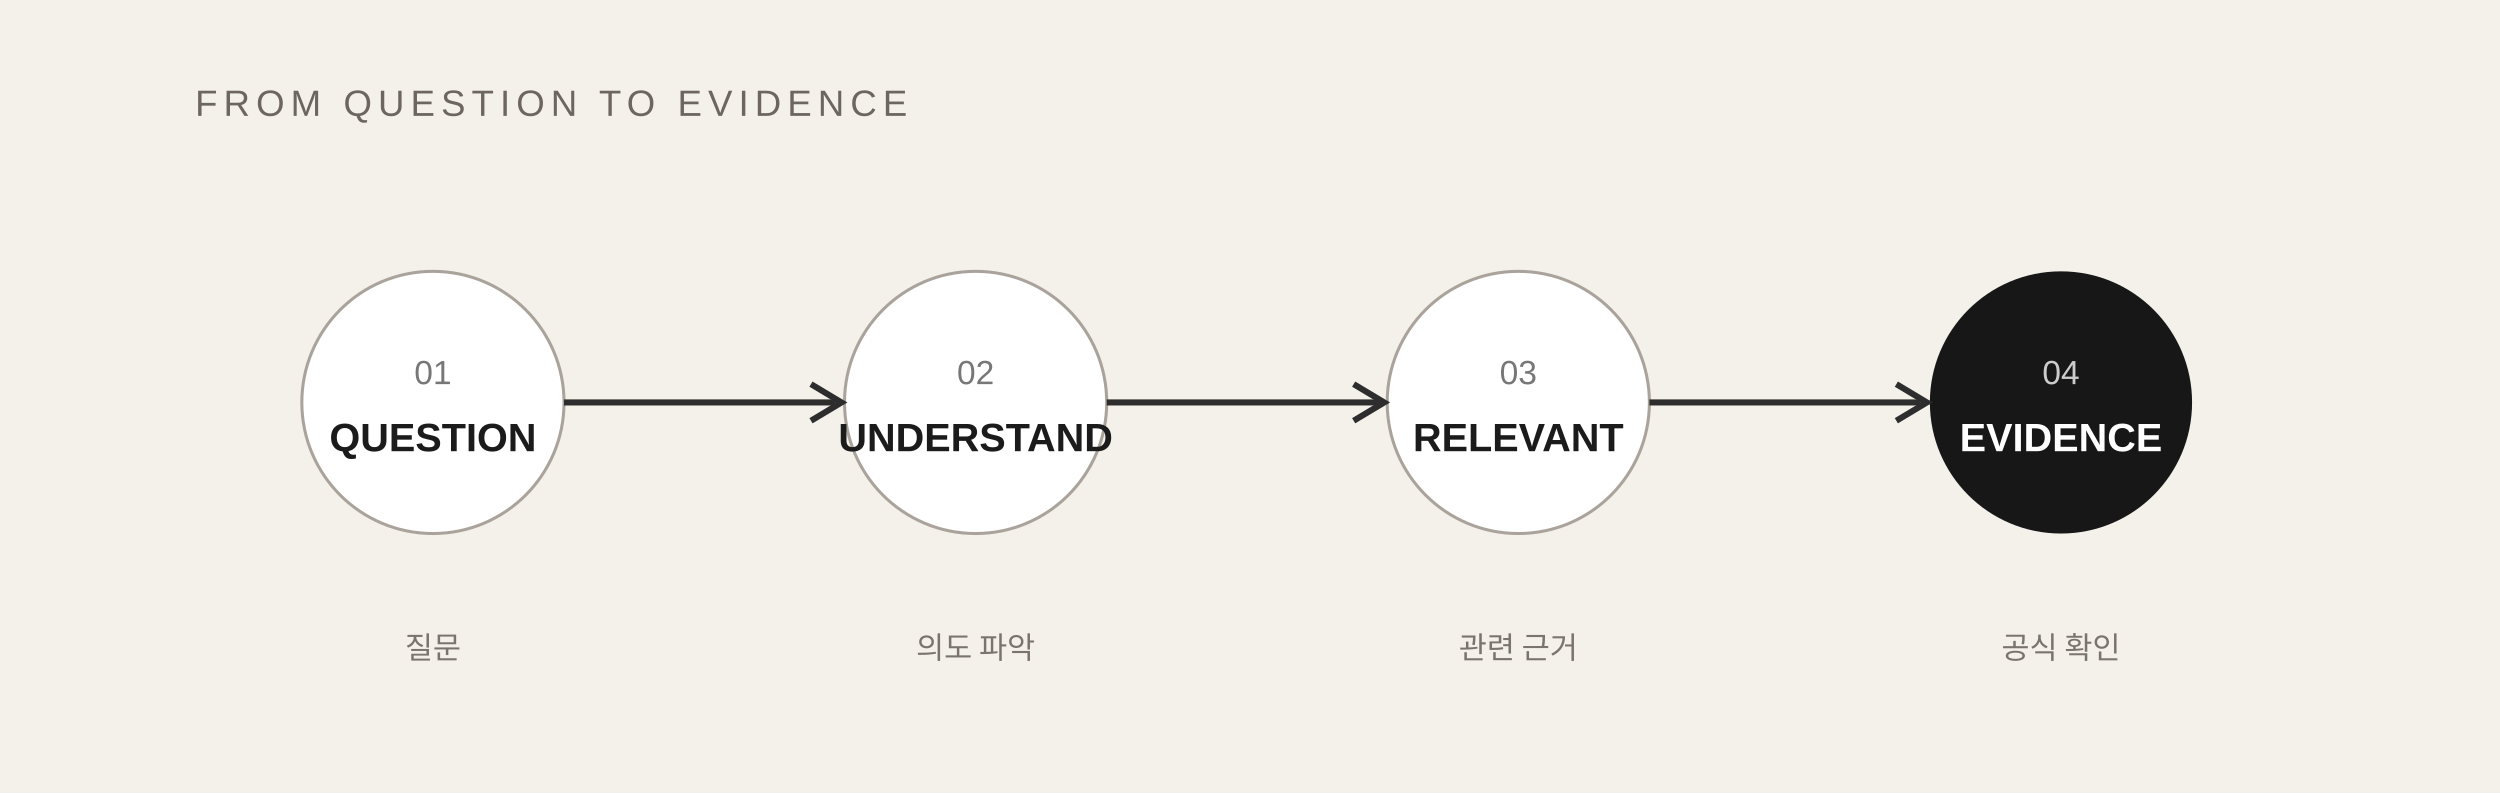
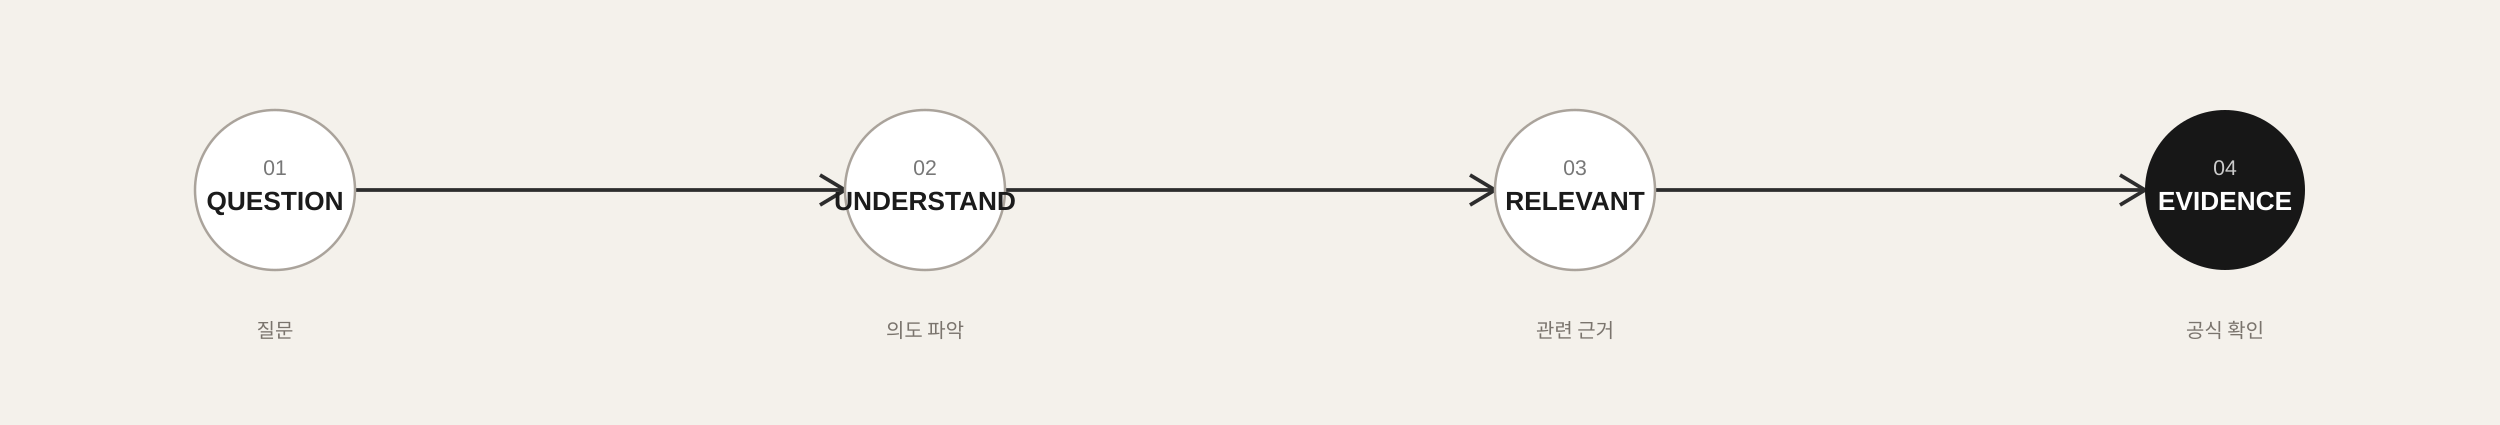
- <svg xmlns="http://www.w3.org/2000/svg" viewBox="0 0 820 260" role="img" aria-labelledby="t d">
-   <rect width="820" height="260" fill="#f4f1eb" />
-   <text x="64" y="38" font-family="Arial,sans-serif" font-size="12" fill="#6c665f" letter-spacing="2">FROM QUESTION TO EVIDENCE</text>
-   <path d="M112 132h596" stroke="#cfc9c1" stroke-width="1.5" />
+ <svg xmlns="http://www.w3.org/2000/svg" viewBox="0 0 1000 170" role="img" aria-labelledby="t d">
+   <rect width="1000" height="170" fill="#f4f1eb" />
+   <path d="M142 76H338M402 76H598M662 76H858" stroke="#2d2d2d" stroke-width="1.5" />
+   <path d="M328 70l10 6-10 6M588 70l10 6-10 6M848 70l10 6-10 6" fill="none" stroke="#2d2d2d" stroke-width="1.5" />
  <g>
-     <circle cx="142" cy="132" r="43" fill="#fff" stroke="#aaa39b" />
-     <text x="142" y="126" text-anchor="middle" font-family="Arial,sans-serif" font-size="11" fill="#777">01</text>
-     <text x="142" y="148" text-anchor="middle" font-family="Arial,sans-serif" font-size="13" font-weight="700" fill="#1b1b1b">QUESTION</text>
+     <circle cx="110" cy="76" r="32" fill="#fff" stroke="#aaa39b" />
+     <text x="110" y="70" text-anchor="middle" font-family="Arial,sans-serif" font-size="8.5" fill="#777">01</text>
+     <text x="110" y="84" text-anchor="middle" font-family="Arial,sans-serif" font-size="10.5" font-weight="700" fill="#1b1b1b">QUESTION</text>
+     <text x="110" y="135" text-anchor="middle" font-family="Arial,sans-serif" font-size="8" fill="#7a746d">질문</text>
  </g>
  <g>
-     <circle cx="320" cy="132" r="43" fill="#fff" stroke="#aaa39b" />
-     <text x="320" y="126" text-anchor="middle" font-family="Arial,sans-serif" font-size="11" fill="#777">02</text>
-     <text x="320" y="148" text-anchor="middle" font-family="Arial,sans-serif" font-size="13" font-weight="700" fill="#1b1b1b">UNDERSTAND</text>
+     <circle cx="370" cy="76" r="32" fill="#fff" stroke="#aaa39b" />
+     <text x="370" y="70" text-anchor="middle" font-family="Arial,sans-serif" font-size="8.5" fill="#777">02</text>
+     <text x="370" y="84" text-anchor="middle" font-family="Arial,sans-serif" font-size="10.5" font-weight="700" fill="#1b1b1b">UNDERSTAND</text>
+     <text x="370" y="135" text-anchor="middle" font-family="Arial,sans-serif" font-size="8" fill="#7a746d">의도 파악</text>
  </g>
  <g>
-     <circle cx="498" cy="132" r="43" fill="#fff" stroke="#aaa39b" />
-     <text x="498" y="126" text-anchor="middle" font-family="Arial,sans-serif" font-size="11" fill="#777">03</text>
-     <text x="498" y="148" text-anchor="middle" font-family="Arial,sans-serif" font-size="13" font-weight="700" fill="#1b1b1b">RELEVANT</text>
+     <circle cx="630" cy="76" r="32" fill="#fff" stroke="#aaa39b" />
+     <text x="630" y="70" text-anchor="middle" font-family="Arial,sans-serif" font-size="8.5" fill="#777">03</text>
+     <text x="630" y="84" text-anchor="middle" font-family="Arial,sans-serif" font-size="10.5" font-weight="700" fill="#1b1b1b">RELEVANT</text>
+     <text x="630" y="135" text-anchor="middle" font-family="Arial,sans-serif" font-size="8" fill="#7a746d">관련 근거</text>
  </g>
  <g>
-     <circle cx="676" cy="132" r="43" fill="#171717" />
-     <text x="676" y="126" text-anchor="middle" font-family="Arial,sans-serif" font-size="11" fill="#ccc">04</text>
-     <text x="676" y="148" text-anchor="middle" font-family="Arial,sans-serif" font-size="13" font-weight="700" fill="#fff">EVIDENCE</text>
+     <circle cx="890" cy="76" r="32" fill="#171717" />
+     <text x="890" y="70" text-anchor="middle" font-family="Arial,sans-serif" font-size="8.5" fill="#ccc">04</text>
+     <text x="890" y="84" text-anchor="middle" font-family="Arial,sans-serif" font-size="10.5" font-weight="700" fill="#fff">EVIDENCE</text>
+     <text x="890" y="135" text-anchor="middle" font-family="Arial,sans-serif" font-size="8" fill="#7a746d">공식 확인</text>
  </g>
-   <path d="M185 132h89M363 132h89M541 132h89" stroke="#2d2d2d" stroke-width="2" />
-   <path d="M266 126l10 6-10 6M444 126l10 6-10 6M622 126l10 6-10 6" fill="none" stroke="#2d2d2d" stroke-width="2" />
-   <text x="142" y="216" text-anchor="middle" font-family="Arial,sans-serif" font-size="10" fill="#7a746d">질문</text>
-   <text x="320" y="216" text-anchor="middle" font-family="Arial,sans-serif" font-size="10" fill="#7a746d">의도 파악</text>
-   <text x="498" y="216" text-anchor="middle" font-family="Arial,sans-serif" font-size="10" fill="#7a746d">관련 근거</text>
-   <text x="676" y="216" text-anchor="middle" font-family="Arial,sans-serif" font-size="10" fill="#7a746d">공식 확인</text>
</svg>
